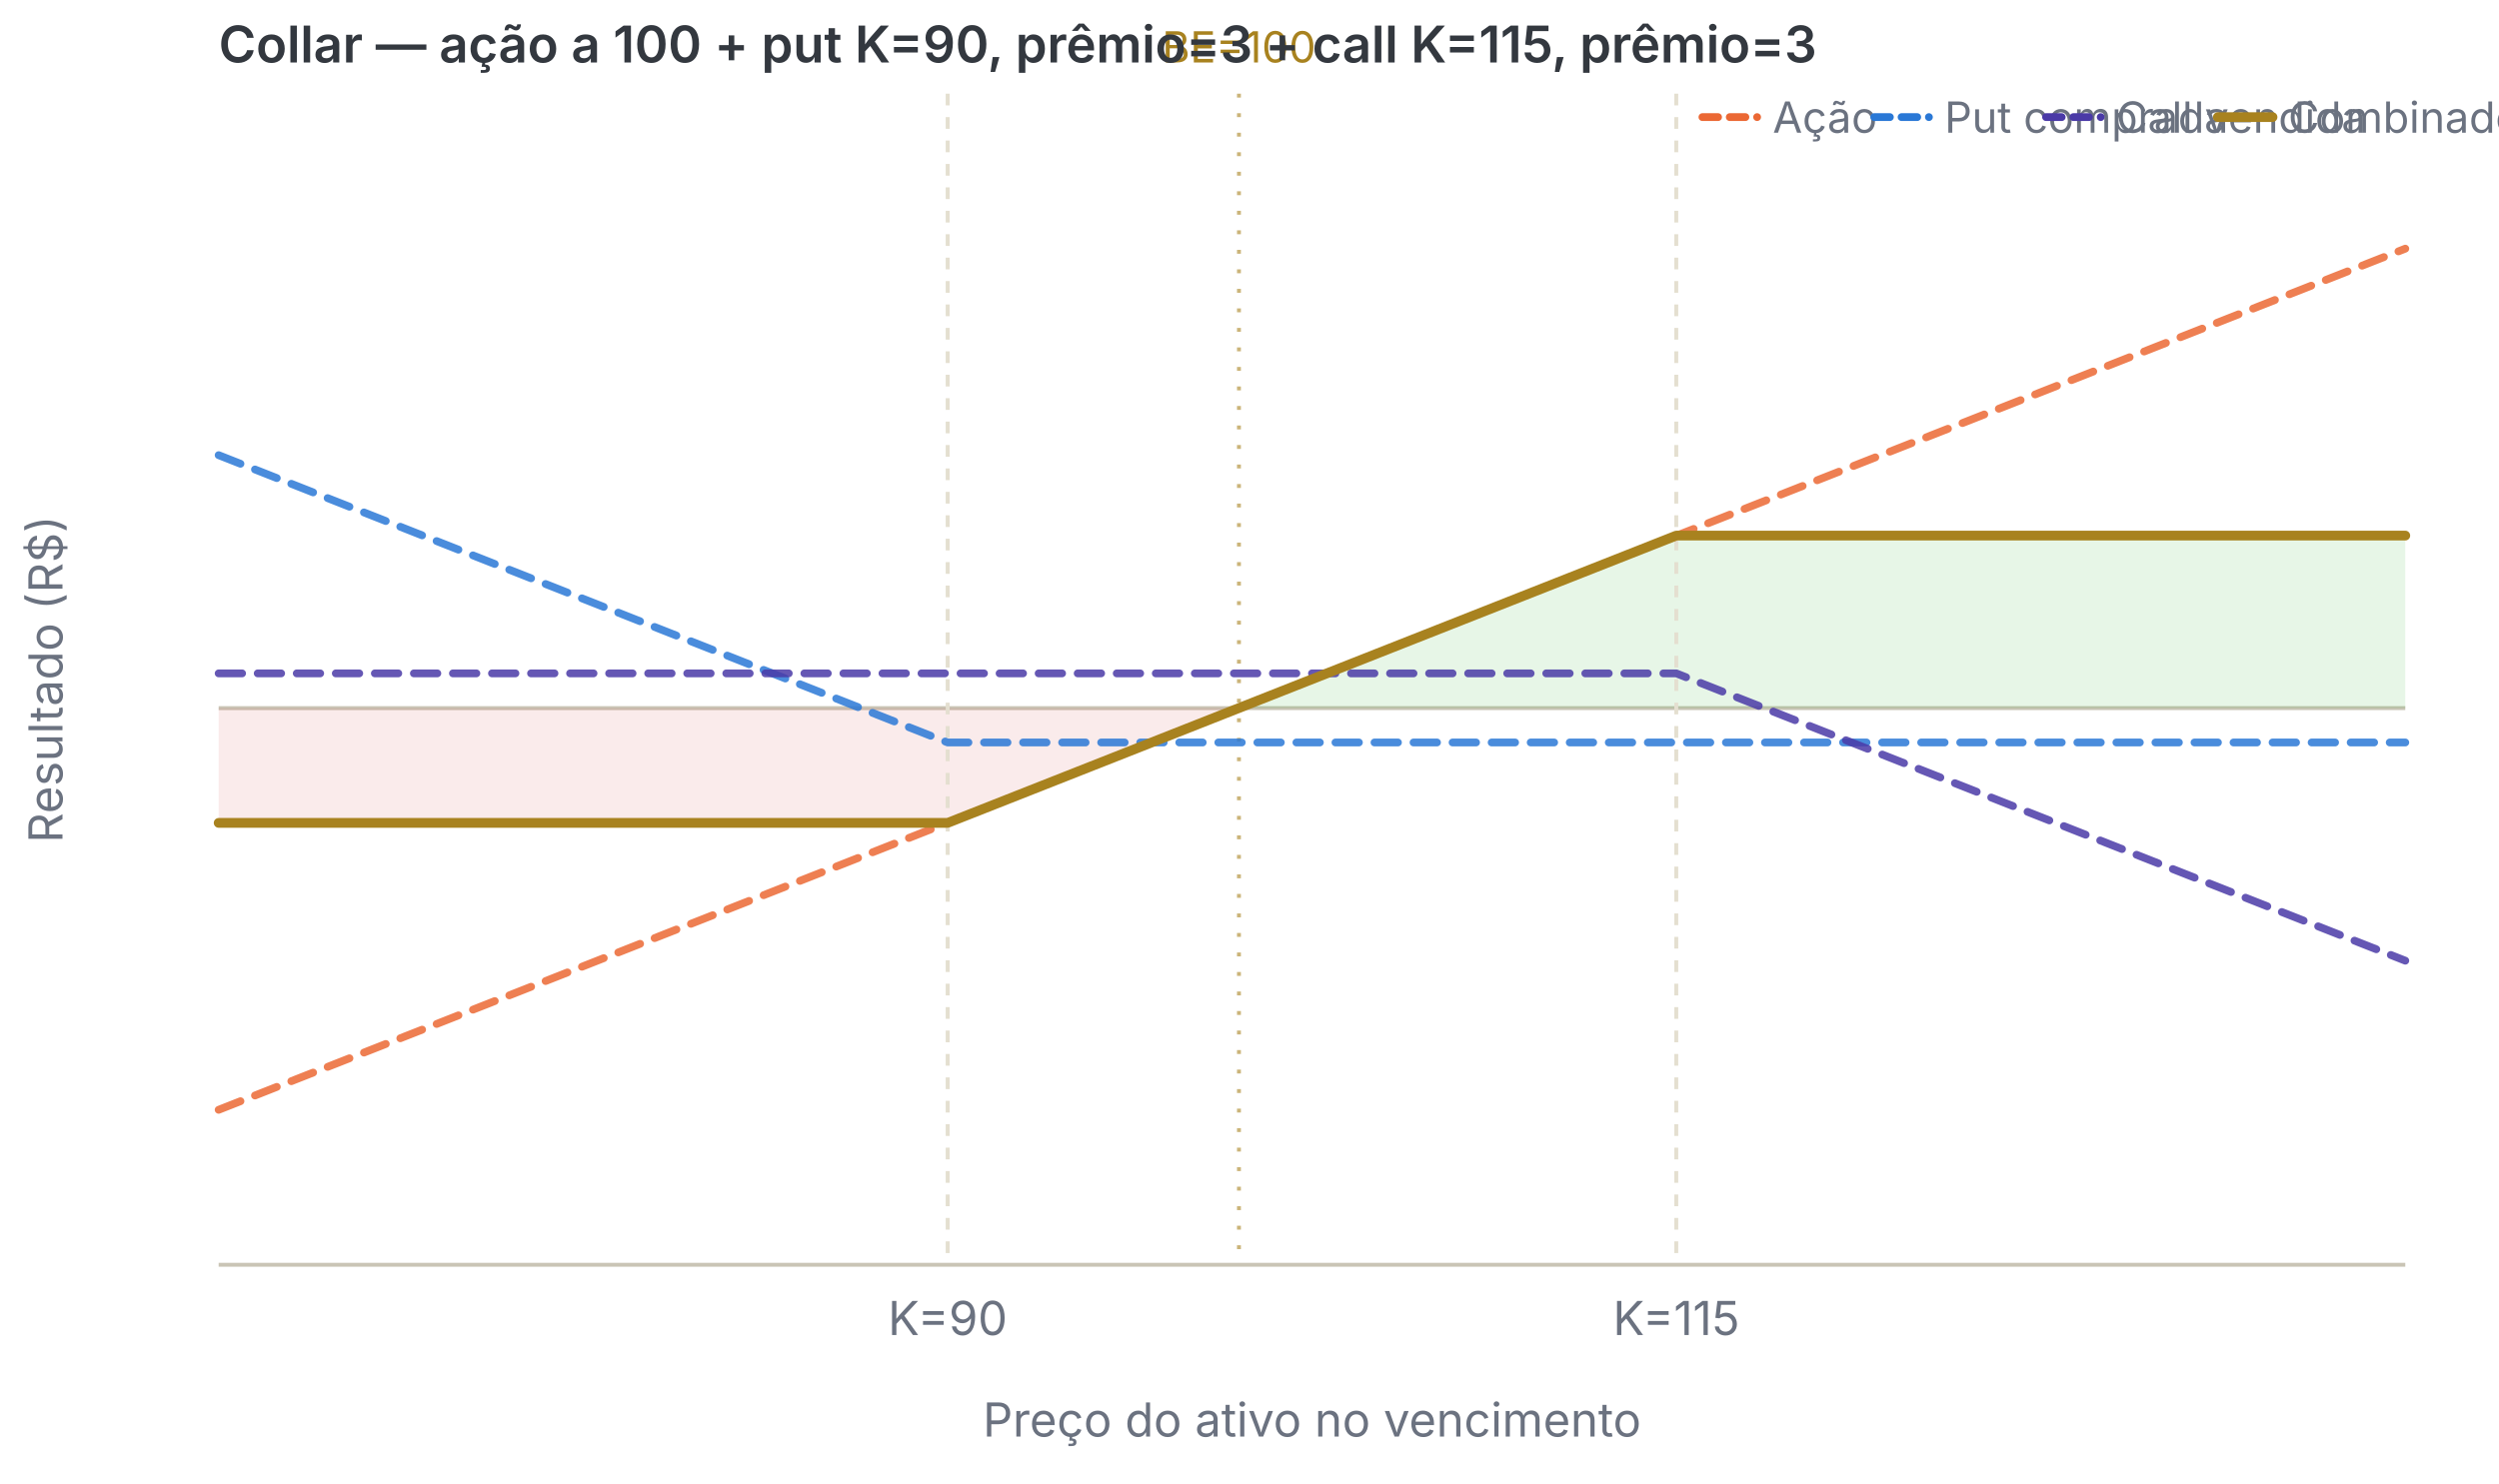
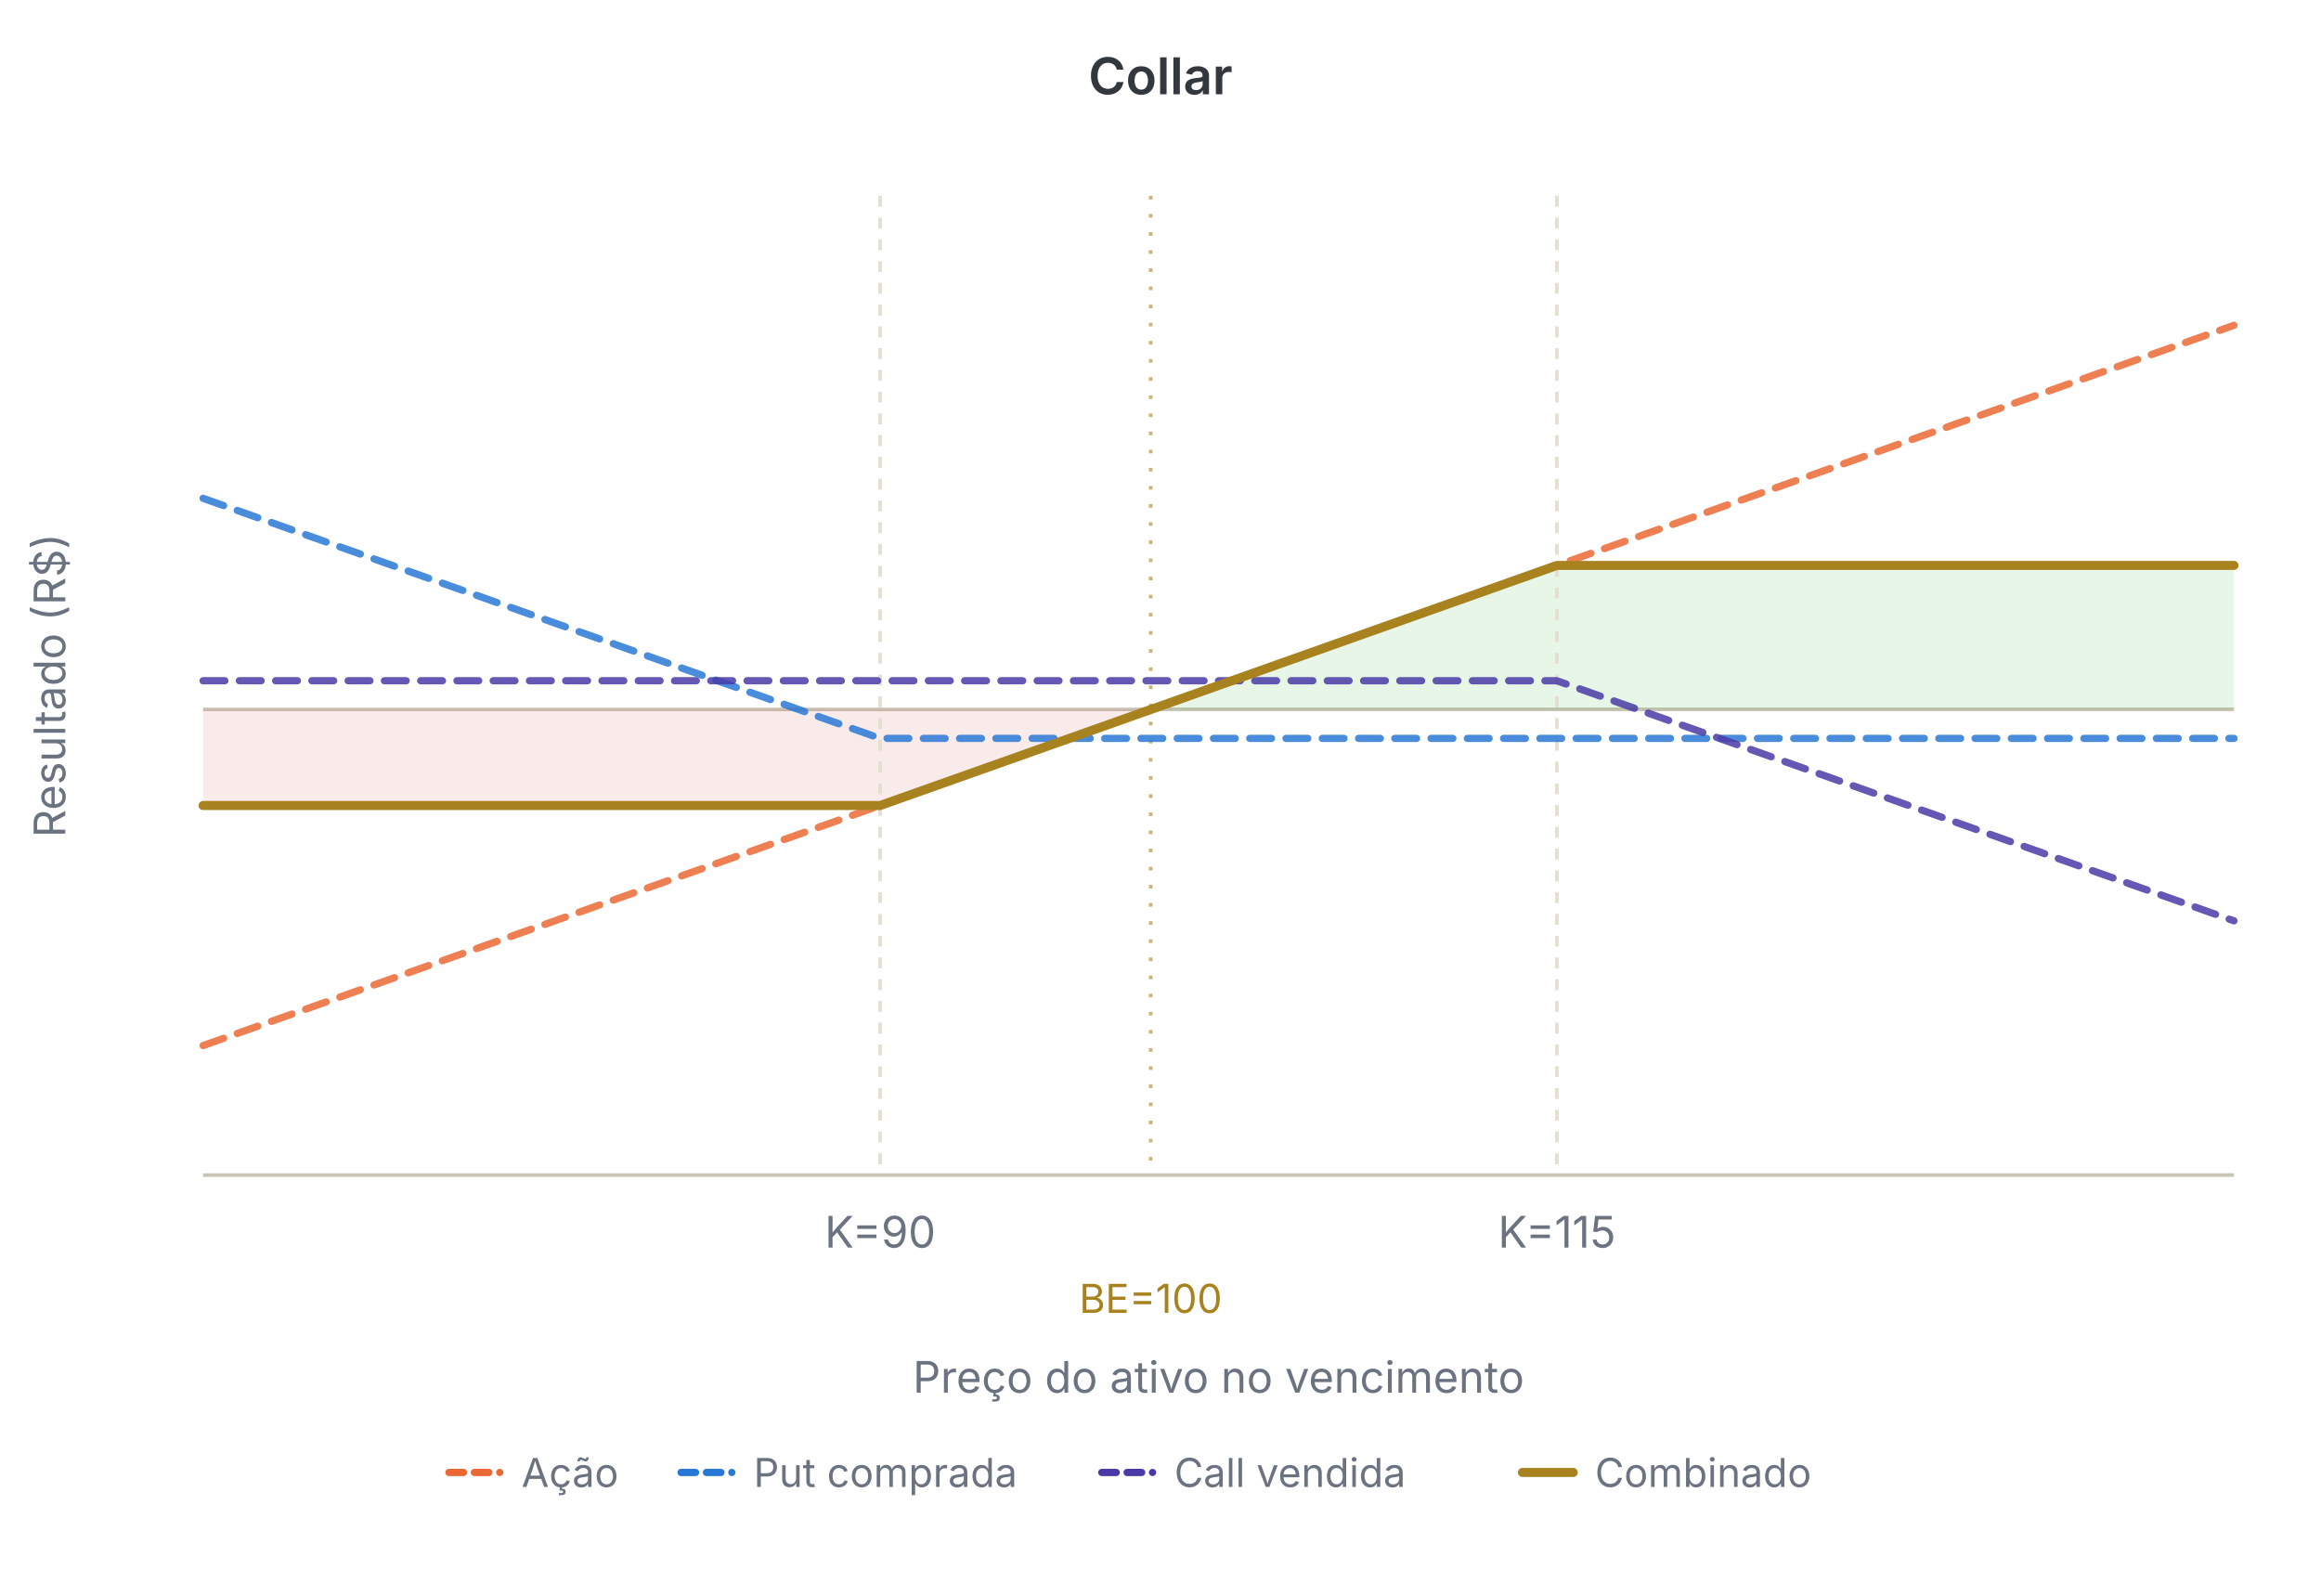
- <svg xmlns="http://www.w3.org/2000/svg" viewBox="0 0 640 380" role="img" aria-label="Collar — ação a 100 + put K=90, prêmio=3 + call K=115, prêmio=3">
+ <svg xmlns="http://www.w3.org/2000/svg" viewBox="0 0 640 440" role="img" aria-label="Collar">
  <style>
  .payoff-light { display: inline; }
  .payoff-dark { display: none; }
  @media (prefers-color-scheme: dark) {
    .payoff-light { display: none; }
    .payoff-dark { display: inline; }
  }
</style>
  <g class="payoff-light">
-     <line x1="56" y1="181.4" x2="616" y2="181.4" stroke="#c9c4b5" stroke-width="1" />
+     <line x1="56" y1="195.6" x2="616" y2="195.6" stroke="#c9c4b5" stroke-width="1" />
    <clipPath id="clip-profit-collar.svg">
-       <rect x="56" y="24" width="560" height="157.4" />
+       <rect x="56" y="54" width="560" height="141.6" />
    </clipPath>
    <clipPath id="clip-loss-collar.svg">
-       <rect x="56" y="181.4" width="560" height="142.6" />
+       <rect x="56" y="195.6" width="560" height="128.4" />
    </clipPath>
-     <path d="M 56.0,210.8 L 56.0,210.8 242.7,210.8 429.3,137.2 616.0,137.2 L 616.0,181.4 L 56.0,181.4 Z" fill="rgba(12,163,12,0.10)" clip-path="url(#clip-profit-collar.svg)" />
-     <path d="M 56.0,210.8 L 56.0,210.8 242.7,210.8 429.3,137.2 616.0,137.2 L 616.0,181.4 L 56.0,181.4 Z" fill="rgba(208,59,59,0.10)" clip-path="url(#clip-loss-collar.svg)" />
+     <path d="M 56.0,222.1 L 56.0,222.1 242.7,222.1 429.3,155.9 616.0,155.9 L 616.0,195.6 L 56.0,195.6 Z" fill="rgba(12,163,12,0.10)" clip-path="url(#clip-profit-collar.svg)" />
+     <path d="M 56.0,222.1 L 56.0,222.1 242.7,222.1 429.3,155.9 616.0,155.9 L 616.0,195.6 L 56.0,195.6 Z" fill="rgba(208,59,59,0.10)" clip-path="url(#clip-loss-collar.svg)" />
    <line x1="56" y1="324" x2="616" y2="324" stroke="#c9c4b5" stroke-width="1" />
-     <line x1="242.7" y1="24" x2="242.7" y2="324" stroke="#e4dfd0" stroke-width="1" stroke-dasharray="3,3" />
-     <text x="242.7" y="342" text-anchor="middle" font-size="12" fill="#6b7280" font-family="system-ui, -apple-system, 'Segoe UI', sans-serif">K=90</text>
-     <line x1="429.3" y1="24" x2="429.3" y2="324" stroke="#e4dfd0" stroke-width="1" stroke-dasharray="3,3" />
-     <text x="429.3" y="342" text-anchor="middle" font-size="12" fill="#6b7280" font-family="system-ui, -apple-system, 'Segoe UI', sans-serif">K=115</text>
-     <line x1="317.3" y1="24" x2="317.3" y2="324" stroke="#a8821f" stroke-width="1" stroke-dasharray="1,4" opacity="0.6" />
-     <text x="317.3" y="16" text-anchor="middle" font-size="11" fill="#a8821f" font-family="system-ui, -apple-system, 'Segoe UI', sans-serif">BE=100</text>
-     <polyline points="56.0,284.3 616.0,63.7" fill="none" stroke="#eb6834" stroke-width="2" stroke-dasharray="6,4" stroke-linecap="round" stroke-linejoin="round" opacity="0.85" />
-     <polyline points="56.0,116.6 242.7,190.2 616.0,190.2" fill="none" stroke="#2a78d6" stroke-width="2" stroke-dasharray="6,4" stroke-linecap="round" stroke-linejoin="round" opacity="0.85" />
-     <polyline points="56.0,172.5 429.3,172.5 616.0,246.1" fill="none" stroke="#4a3aa7" stroke-width="2" stroke-dasharray="6,4" stroke-linecap="round" stroke-linejoin="round" opacity="0.85" />
-     <polyline points="56.0,210.8 242.7,210.8 429.3,137.2 616.0,137.2" fill="none" stroke="#a8821f" stroke-width="2.5" stroke-linecap="round" stroke-linejoin="round" />
-     <text x="336.0" y="368" text-anchor="middle" font-size="12" fill="#6b7280" font-family="system-ui, -apple-system, 'Segoe UI', sans-serif">Preço do ativo no vencimento</text>
-     <text x="16" y="174.0" text-anchor="middle" font-size="12" fill="#6b7280" font-family="system-ui, -apple-system, 'Segoe UI', sans-serif" transform="rotate(-90 16 174.0)">Resultado (R$)</text>
-     <text x="56" y="16" font-size="13" font-weight="600" fill="#33383f" font-family="system-ui, -apple-system, 'Segoe UI', sans-serif">Collar — ação a 100 + put K=90, prêmio=3 + call K=115, prêmio=3</text>
-     <line x1="436.0" y1="30" x2="450.0" y2="30" stroke="#eb6834" stroke-width="2" stroke-dasharray="4,3" stroke-linecap="round" />
-     <text x="454.0" y="34" font-size="11" fill="#6b7280" font-family="system-ui, -apple-system, 'Segoe UI', sans-serif">Ação</text>
-     <line x1="480.0" y1="30" x2="494.0" y2="30" stroke="#2a78d6" stroke-width="2" stroke-dasharray="4,3" stroke-linecap="round" />
-     <text x="498.0" y="34" font-size="11" fill="#6b7280" font-family="system-ui, -apple-system, 'Segoe UI', sans-serif">Put comprada</text>
-     <line x1="524.0" y1="30" x2="538.0" y2="30" stroke="#4a3aa7" stroke-width="2" stroke-dasharray="4,3" stroke-linecap="round" />
-     <text x="542.0" y="34" font-size="11" fill="#6b7280" font-family="system-ui, -apple-system, 'Segoe UI', sans-serif">Call vendida</text>
-     <line x1="568.0" y1="30" x2="582.0" y2="30" stroke="#a8821f" stroke-width="2.5" stroke-linecap="round" />
-     <text x="586.0" y="34" font-size="11" fill="#6b7280" font-family="system-ui, -apple-system, 'Segoe UI', sans-serif">Combinado</text>
+     <line x1="242.7" y1="54" x2="242.7" y2="324" stroke="#e4dfd0" stroke-width="1" stroke-dasharray="3,3" />
+     <text x="242.7" y="344" text-anchor="middle" font-size="12" fill="#6b7280" font-family="system-ui, -apple-system, 'Segoe UI', sans-serif">K=90</text>
+     <line x1="429.3" y1="54" x2="429.3" y2="324" stroke="#e4dfd0" stroke-width="1" stroke-dasharray="3,3" />
+     <text x="429.3" y="344" text-anchor="middle" font-size="12" fill="#6b7280" font-family="system-ui, -apple-system, 'Segoe UI', sans-serif">K=115</text>
+     <line x1="317.3" y1="54" x2="317.3" y2="324" stroke="#a8821f" stroke-width="1" stroke-dasharray="1,4" opacity="0.6" />
+     <text x="317.3" y="362" text-anchor="middle" font-size="11" fill="#a8821f" font-family="system-ui, -apple-system, 'Segoe UI', sans-serif">BE=100</text>
+     <polyline points="56.0,288.3 616.0,89.7" fill="none" stroke="#eb6834" stroke-width="2" stroke-dasharray="6,4" stroke-linecap="round" stroke-linejoin="round" opacity="0.85" />
+     <polyline points="56.0,137.4 242.7,203.6 616.0,203.6" fill="none" stroke="#2a78d6" stroke-width="2" stroke-dasharray="6,4" stroke-linecap="round" stroke-linejoin="round" opacity="0.85" />
+     <polyline points="56.0,187.7 429.3,187.7 616.0,253.9" fill="none" stroke="#4a3aa7" stroke-width="2" stroke-dasharray="6,4" stroke-linecap="round" stroke-linejoin="round" opacity="0.85" />
+     <polyline points="56.0,222.1 242.7,222.1 429.3,155.9 616.0,155.9" fill="none" stroke="#a8821f" stroke-width="2.5" stroke-linecap="round" stroke-linejoin="round" />
+     <text x="336.0" y="384" text-anchor="middle" font-size="12" fill="#6b7280" font-family="system-ui, -apple-system, 'Segoe UI', sans-serif">Preço do ativo no vencimento</text>
+     <text x="18" y="189.0" text-anchor="middle" font-size="12" fill="#6b7280" font-family="system-ui, -apple-system, 'Segoe UI', sans-serif" transform="rotate(-90 18 189.0)">Resultado (R$)</text>
+     <text x="320.0" y="26" text-anchor="middle" font-size="14" font-weight="600" fill="#33383f" font-family="system-ui, -apple-system, 'Segoe UI', sans-serif">Collar</text>
+     <line x1="123.8" y1="406" x2="137.8" y2="406" stroke="#eb6834" stroke-width="2" stroke-dasharray="4,3" stroke-linecap="round" />
+     <text x="143.8" y="410" font-size="11" fill="#6b7280" font-family="system-ui, -apple-system, 'Segoe UI', sans-serif">Ação</text>
+     <line x1="187.8" y1="406" x2="201.8" y2="406" stroke="#2a78d6" stroke-width="2" stroke-dasharray="4,3" stroke-linecap="round" />
+     <text x="207.8" y="410" font-size="11" fill="#6b7280" font-family="system-ui, -apple-system, 'Segoe UI', sans-serif">Put comprada</text>
+     <line x1="303.8" y1="406" x2="317.8" y2="406" stroke="#4a3aa7" stroke-width="2" stroke-dasharray="4,3" stroke-linecap="round" />
+     <text x="323.8" y="410" font-size="11" fill="#6b7280" font-family="system-ui, -apple-system, 'Segoe UI', sans-serif">Call vendida</text>
+     <line x1="419.8" y1="406" x2="433.8" y2="406" stroke="#a8821f" stroke-width="2.5" stroke-linecap="round" />
+     <text x="439.8" y="410" font-size="11" fill="#6b7280" font-family="system-ui, -apple-system, 'Segoe UI', sans-serif">Combinado</text>
  </g>
  <g class="payoff-dark">
-     <line x1="56" y1="181.4" x2="616" y2="181.4" stroke="#3a3f4d" stroke-width="1" />
+     <line x1="56" y1="195.6" x2="616" y2="195.6" stroke="#3a3f4d" stroke-width="1" />
    <clipPath id="clip-profit-collar.svg">
-       <rect x="56" y="24" width="560" height="157.4" />
+       <rect x="56" y="54" width="560" height="141.6" />
    </clipPath>
    <clipPath id="clip-loss-collar.svg">
-       <rect x="56" y="181.4" width="560" height="142.6" />
+       <rect x="56" y="195.6" width="560" height="128.4" />
    </clipPath>
-     <path d="M 56.0,210.8 L 56.0,210.8 242.7,210.8 429.3,137.2 616.0,137.2 L 616.0,181.4 L 56.0,181.4 Z" fill="rgba(12,163,12,0.16)" clip-path="url(#clip-profit-collar.svg)" />
-     <path d="M 56.0,210.8 L 56.0,210.8 242.7,210.8 429.3,137.2 616.0,137.2 L 616.0,181.4 L 56.0,181.4 Z" fill="rgba(230,103,103,0.16)" clip-path="url(#clip-loss-collar.svg)" />
+     <path d="M 56.0,222.1 L 56.0,222.1 242.7,222.1 429.3,155.9 616.0,155.9 L 616.0,195.6 L 56.0,195.6 Z" fill="rgba(12,163,12,0.16)" clip-path="url(#clip-profit-collar.svg)" />
+     <path d="M 56.0,222.1 L 56.0,222.1 242.7,222.1 429.3,155.9 616.0,155.9 L 616.0,195.6 L 56.0,195.6 Z" fill="rgba(230,103,103,0.16)" clip-path="url(#clip-loss-collar.svg)" />
    <line x1="56" y1="324" x2="616" y2="324" stroke="#3a3f4d" stroke-width="1" />
-     <line x1="242.7" y1="24" x2="242.7" y2="324" stroke="#262b36" stroke-width="1" stroke-dasharray="3,3" />
-     <text x="242.7" y="342" text-anchor="middle" font-size="12" fill="#8a877f" font-family="system-ui, -apple-system, 'Segoe UI', sans-serif">K=90</text>
-     <line x1="429.3" y1="24" x2="429.3" y2="324" stroke="#262b36" stroke-width="1" stroke-dasharray="3,3" />
-     <text x="429.3" y="342" text-anchor="middle" font-size="12" fill="#8a877f" font-family="system-ui, -apple-system, 'Segoe UI', sans-serif">K=115</text>
-     <line x1="317.3" y1="24" x2="317.3" y2="324" stroke="#d4af37" stroke-width="1" stroke-dasharray="1,4" opacity="0.6" />
-     <text x="317.3" y="16" text-anchor="middle" font-size="11" fill="#d4af37" font-family="system-ui, -apple-system, 'Segoe UI', sans-serif">BE=100</text>
-     <polyline points="56.0,284.3 616.0,63.7" fill="none" stroke="#d95926" stroke-width="2" stroke-dasharray="6,4" stroke-linecap="round" stroke-linejoin="round" opacity="0.85" />
-     <polyline points="56.0,116.6 242.7,190.2 616.0,190.2" fill="none" stroke="#3987e5" stroke-width="2" stroke-dasharray="6,4" stroke-linecap="round" stroke-linejoin="round" opacity="0.85" />
-     <polyline points="56.0,172.5 429.3,172.5 616.0,246.1" fill="none" stroke="#9085e9" stroke-width="2" stroke-dasharray="6,4" stroke-linecap="round" stroke-linejoin="round" opacity="0.85" />
-     <polyline points="56.0,210.8 242.7,210.8 429.3,137.2 616.0,137.2" fill="none" stroke="#d4af37" stroke-width="2.5" stroke-linecap="round" stroke-linejoin="round" />
-     <text x="336.0" y="368" text-anchor="middle" font-size="12" fill="#8a877f" font-family="system-ui, -apple-system, 'Segoe UI', sans-serif">Preço do ativo no vencimento</text>
-     <text x="16" y="174.0" text-anchor="middle" font-size="12" fill="#8a877f" font-family="system-ui, -apple-system, 'Segoe UI', sans-serif" transform="rotate(-90 16 174.0)">Resultado (R$)</text>
-     <text x="56" y="16" font-size="13" font-weight="600" fill="#e8e6e1" font-family="system-ui, -apple-system, 'Segoe UI', sans-serif">Collar — ação a 100 + put K=90, prêmio=3 + call K=115, prêmio=3</text>
-     <line x1="436.0" y1="30" x2="450.0" y2="30" stroke="#d95926" stroke-width="2" stroke-dasharray="4,3" stroke-linecap="round" />
-     <text x="454.0" y="34" font-size="11" fill="#8a877f" font-family="system-ui, -apple-system, 'Segoe UI', sans-serif">Ação</text>
-     <line x1="480.0" y1="30" x2="494.0" y2="30" stroke="#3987e5" stroke-width="2" stroke-dasharray="4,3" stroke-linecap="round" />
-     <text x="498.0" y="34" font-size="11" fill="#8a877f" font-family="system-ui, -apple-system, 'Segoe UI', sans-serif">Put comprada</text>
-     <line x1="524.0" y1="30" x2="538.0" y2="30" stroke="#9085e9" stroke-width="2" stroke-dasharray="4,3" stroke-linecap="round" />
-     <text x="542.0" y="34" font-size="11" fill="#8a877f" font-family="system-ui, -apple-system, 'Segoe UI', sans-serif">Call vendida</text>
-     <line x1="568.0" y1="30" x2="582.0" y2="30" stroke="#d4af37" stroke-width="2.5" stroke-linecap="round" />
-     <text x="586.0" y="34" font-size="11" fill="#8a877f" font-family="system-ui, -apple-system, 'Segoe UI', sans-serif">Combinado</text>
+     <line x1="242.7" y1="54" x2="242.7" y2="324" stroke="#262b36" stroke-width="1" stroke-dasharray="3,3" />
+     <text x="242.7" y="344" text-anchor="middle" font-size="12" fill="#8a877f" font-family="system-ui, -apple-system, 'Segoe UI', sans-serif">K=90</text>
+     <line x1="429.3" y1="54" x2="429.3" y2="324" stroke="#262b36" stroke-width="1" stroke-dasharray="3,3" />
+     <text x="429.3" y="344" text-anchor="middle" font-size="12" fill="#8a877f" font-family="system-ui, -apple-system, 'Segoe UI', sans-serif">K=115</text>
+     <line x1="317.3" y1="54" x2="317.3" y2="324" stroke="#d4af37" stroke-width="1" stroke-dasharray="1,4" opacity="0.6" />
+     <text x="317.3" y="362" text-anchor="middle" font-size="11" fill="#d4af37" font-family="system-ui, -apple-system, 'Segoe UI', sans-serif">BE=100</text>
+     <polyline points="56.0,288.3 616.0,89.7" fill="none" stroke="#d95926" stroke-width="2" stroke-dasharray="6,4" stroke-linecap="round" stroke-linejoin="round" opacity="0.85" />
+     <polyline points="56.0,137.4 242.7,203.6 616.0,203.6" fill="none" stroke="#3987e5" stroke-width="2" stroke-dasharray="6,4" stroke-linecap="round" stroke-linejoin="round" opacity="0.85" />
+     <polyline points="56.0,187.7 429.3,187.7 616.0,253.9" fill="none" stroke="#9085e9" stroke-width="2" stroke-dasharray="6,4" stroke-linecap="round" stroke-linejoin="round" opacity="0.85" />
+     <polyline points="56.0,222.1 242.7,222.1 429.3,155.9 616.0,155.9" fill="none" stroke="#d4af37" stroke-width="2.5" stroke-linecap="round" stroke-linejoin="round" />
+     <text x="336.0" y="384" text-anchor="middle" font-size="12" fill="#8a877f" font-family="system-ui, -apple-system, 'Segoe UI', sans-serif">Preço do ativo no vencimento</text>
+     <text x="18" y="189.0" text-anchor="middle" font-size="12" fill="#8a877f" font-family="system-ui, -apple-system, 'Segoe UI', sans-serif" transform="rotate(-90 18 189.0)">Resultado (R$)</text>
+     <text x="320.0" y="26" text-anchor="middle" font-size="14" font-weight="600" fill="#e8e6e1" font-family="system-ui, -apple-system, 'Segoe UI', sans-serif">Collar</text>
+     <line x1="123.8" y1="406" x2="137.8" y2="406" stroke="#d95926" stroke-width="2" stroke-dasharray="4,3" stroke-linecap="round" />
+     <text x="143.8" y="410" font-size="11" fill="#8a877f" font-family="system-ui, -apple-system, 'Segoe UI', sans-serif">Ação</text>
+     <line x1="187.8" y1="406" x2="201.8" y2="406" stroke="#3987e5" stroke-width="2" stroke-dasharray="4,3" stroke-linecap="round" />
+     <text x="207.8" y="410" font-size="11" fill="#8a877f" font-family="system-ui, -apple-system, 'Segoe UI', sans-serif">Put comprada</text>
+     <line x1="303.8" y1="406" x2="317.8" y2="406" stroke="#9085e9" stroke-width="2" stroke-dasharray="4,3" stroke-linecap="round" />
+     <text x="323.8" y="410" font-size="11" fill="#8a877f" font-family="system-ui, -apple-system, 'Segoe UI', sans-serif">Call vendida</text>
+     <line x1="419.8" y1="406" x2="433.8" y2="406" stroke="#d4af37" stroke-width="2.5" stroke-linecap="round" />
+     <text x="439.8" y="410" font-size="11" fill="#8a877f" font-family="system-ui, -apple-system, 'Segoe UI', sans-serif">Combinado</text>
  </g>
</svg>
